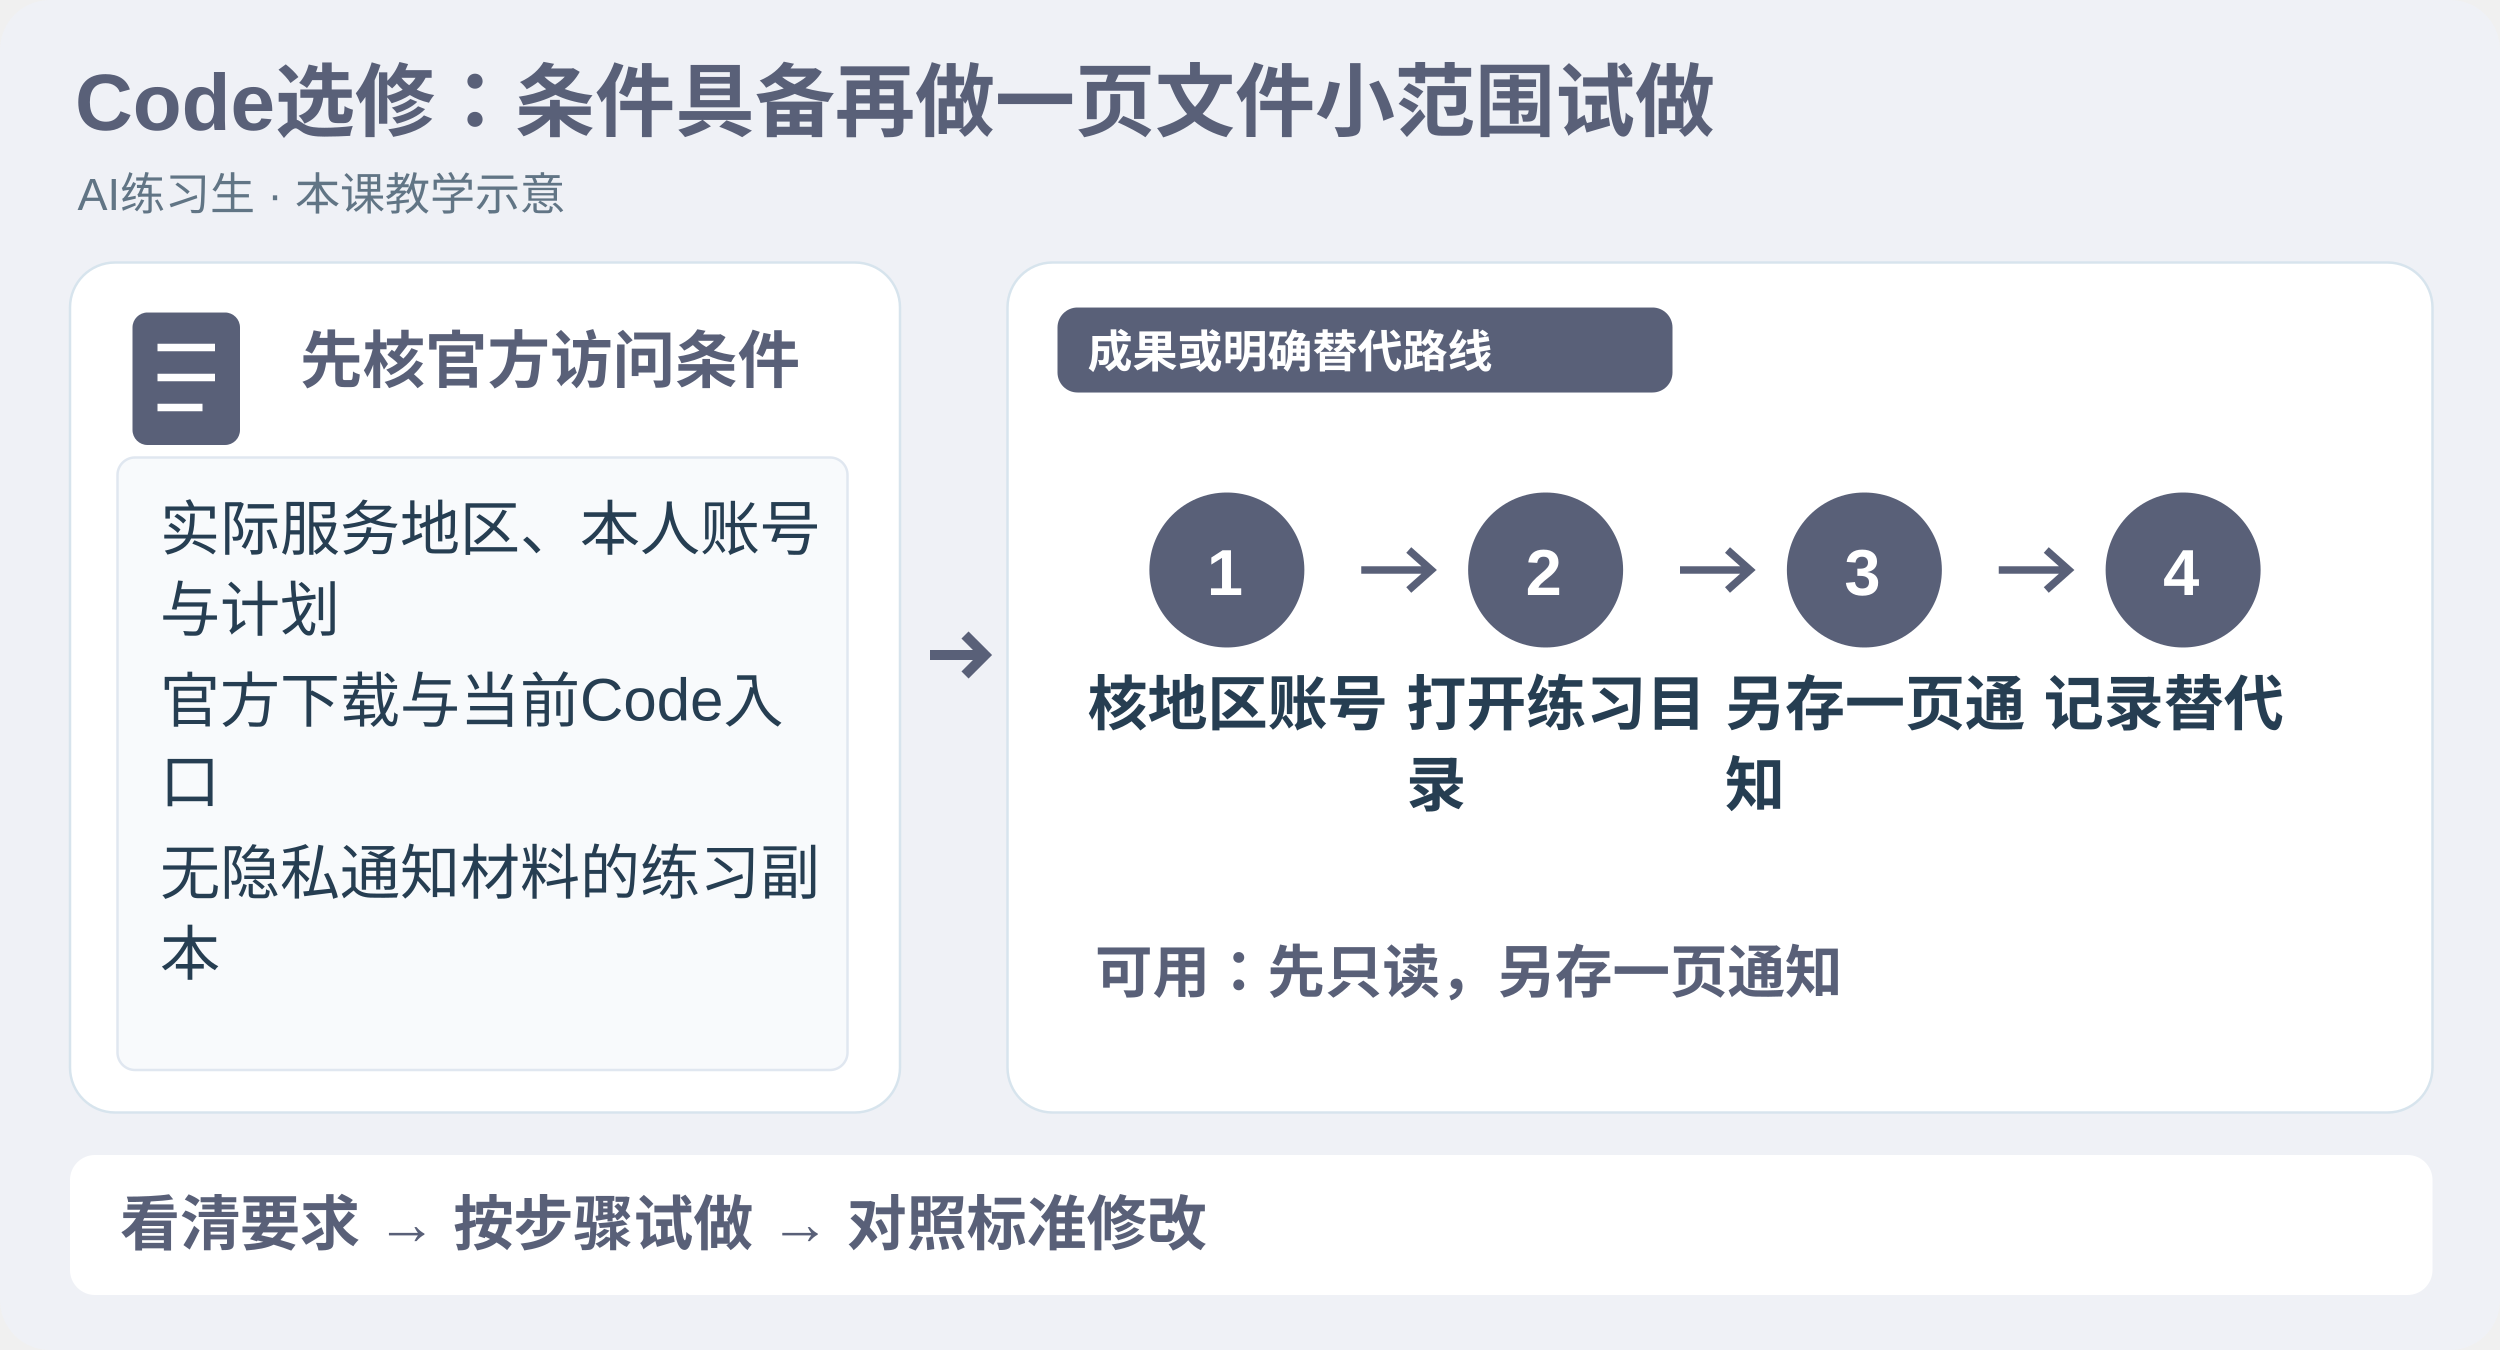
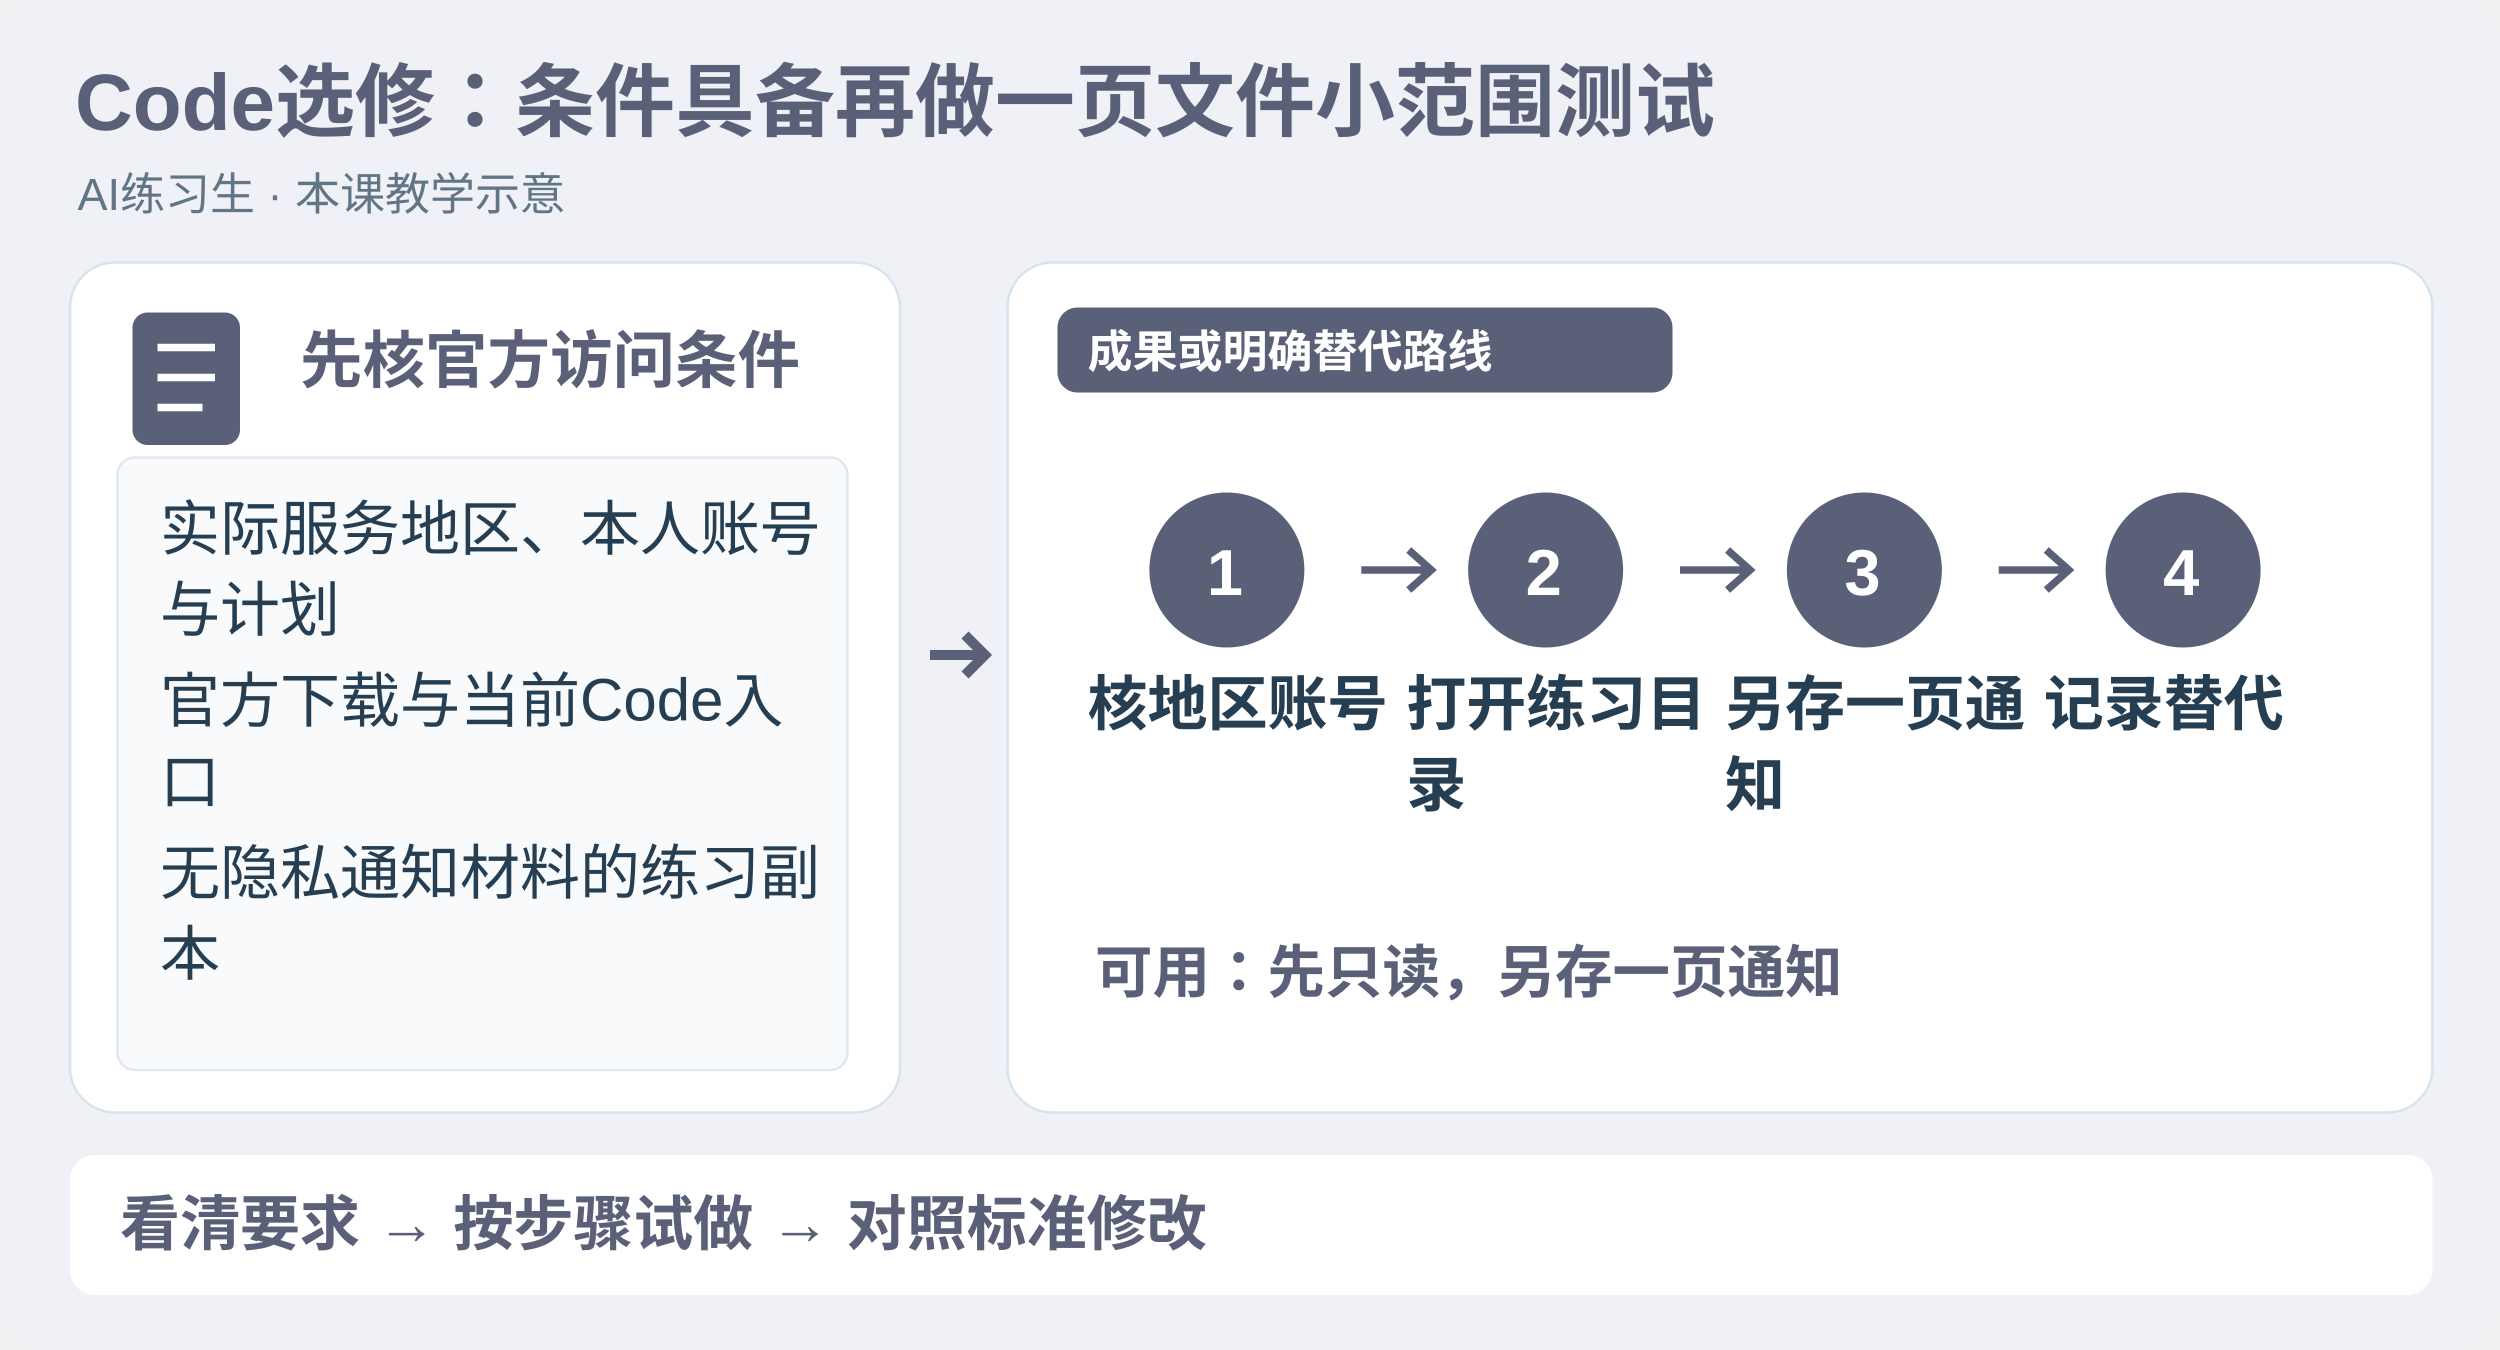
<svg xmlns="http://www.w3.org/2000/svg" width="1000" height="540" viewBox="0 0 1000 540" role="img" aria-labelledby="title desc">
  <style>text{font-family:'PingFang SC','Microsoft YaHei',Arial,sans-serif}</style>
  <rect x="0" y="0" width="1000" height="540" rx="20" fill="#eff1f6" stroke="none" />
  <text x="30" y="52" font-size="32" fill="#596078" font-weight="750">
-     <tspan x="30" dy="0">Code选修：条件具备再做一页文件小范围试做</tspan>
+     <tspan x="30" dy="0">Code选修：条件具备再做一页文件小范围测试</tspan>
  </text>
  <text x="31" y="84" font-size="18" fill="#617585" font-weight="500">
    <tspan x="31" dy="0">AI练习生 · 本课教学示意</tspan>
  </text>
  <rect x="28" y="105" width="332" height="340" rx="18" fill="#fff" stroke="#d7e4ed" />
  <rect x="53" y="125" width="43" height="53" rx="6" fill="#596078" />
  <path d="M63 139h23m-23 12h23m-23 12h18" stroke="white" stroke-width="3" />
  <text x="120" y="153" font-size="25" fill="#596078" font-weight="700">
    <tspan x="120" dy="0">先核官方访问条件</tspan>
  </text>
  <rect x="47" y="183" width="292" height="245" rx="7" fill="#f8fafc" stroke="#e0e7f0" />
  <text x="64" y="220" font-size="24" fill="#263e52" font-weight="500">
    <tspan x="64" dy="0">实际服务地区、本人账号</tspan>
    <tspan x="64" dy="32.4">与计划</tspan>
  </text>
  <text x="64" y="288.8" font-size="24" fill="#263e52" font-weight="500">
    <tspan x="64" dy="0">官方下载与当前Code入</tspan>
    <tspan x="64" dy="32.4">口</tspan>
  </text>
  <text x="64" y="357.6" font-size="24" fill="#263e52" font-weight="500">
    <tspan x="64" dy="0">无隐私通知材料的练习副</tspan>
    <tspan x="64" dy="32.4">本</tspan>
  </text>
  <path d="M372 262h22m-8-8l8 8-8 8" stroke="#596078" stroke-width="4" fill="none" />
  <rect x="403" y="105" width="570" height="340" rx="18" fill="#fff" stroke="#d7e4ed" />
  <rect x="423" y="123" width="246" height="34" rx="8" fill="#596078" stroke="none" />
  <text x="435" y="147" font-size="18" fill="#fff" font-weight="700">
    <tspan x="435" dy="0">成果或明确替代路线</tspan>
  </text>
  <circle cx="490.75" cy="228" r="31" fill="#596078" />
  <text x="482.75" y="238" font-size="26" fill="#fff" font-weight="750">
    <tspan x="482.75" dy="0">1</tspan>
  </text>
  <text x="435" y="290" font-size="24" fill="#263e52" font-weight="700">
    <tspan x="435" dy="0">核地区账号</tspan>
  </text>
  <path d="M544.5 228h28m-9-8l9 8-9 8" stroke="#596078" stroke-width="3" fill="none" />
  <circle cx="618.25" cy="228" r="31" fill="#596078" />
  <text x="610.25" y="238" font-size="26" fill="#fff" font-weight="750">
    <tspan x="610.25" dy="0">2</tspan>
  </text>
  <text x="562.5" y="290" font-size="24" fill="#263e52" font-weight="700">
    <tspan x="562.5" dy="0">打开练习目</tspan>
    <tspan x="562.5" dy="32.4">录</tspan>
  </text>
  <path d="M672 228h28m-9-8l9 8-9 8" stroke="#596078" stroke-width="3" fill="none" />
  <circle cx="745.75" cy="228" r="31" fill="#596078" />
  <text x="737.75" y="238" font-size="26" fill="#fff" font-weight="750">
    <tspan x="737.75" dy="0">3</tspan>
  </text>
  <text x="690" y="290" font-size="24" fill="#263e52" font-weight="700">
    <tspan x="690" dy="0">另存一页通</tspan>
    <tspan x="690" dy="32.4">知</tspan>
  </text>
  <path d="M799.5 228h28m-9-8l9 8-9 8" stroke="#596078" stroke-width="3" fill="none" />
  <circle cx="873.25" cy="228" r="31" fill="#596078" />
  <text x="865.25" y="238" font-size="26" fill="#fff" font-weight="750">
    <tspan x="865.25" dy="0">4</tspan>
  </text>
  <text x="817.5" y="290" font-size="24" fill="#263e52" font-weight="700">
    <tspan x="817.5" dy="0">记录替代</tspan>
  </text>
  <text x="438" y="397" font-size="23" fill="#596078" font-weight="600">
    <tspan x="438" dy="0">可用：先只读，另存一页通知</tspan>
  </text>
  <rect x="28" y="462" width="945" height="56" rx="10" fill="#fff" stroke="none" />
  <text x="48" y="498" font-size="24" fill="#596078" font-weight="650">
    <tspan x="48" dy="0">看清要求 → 按步骤试做 → 对照标准修改</tspan>
  </text>
</svg>
